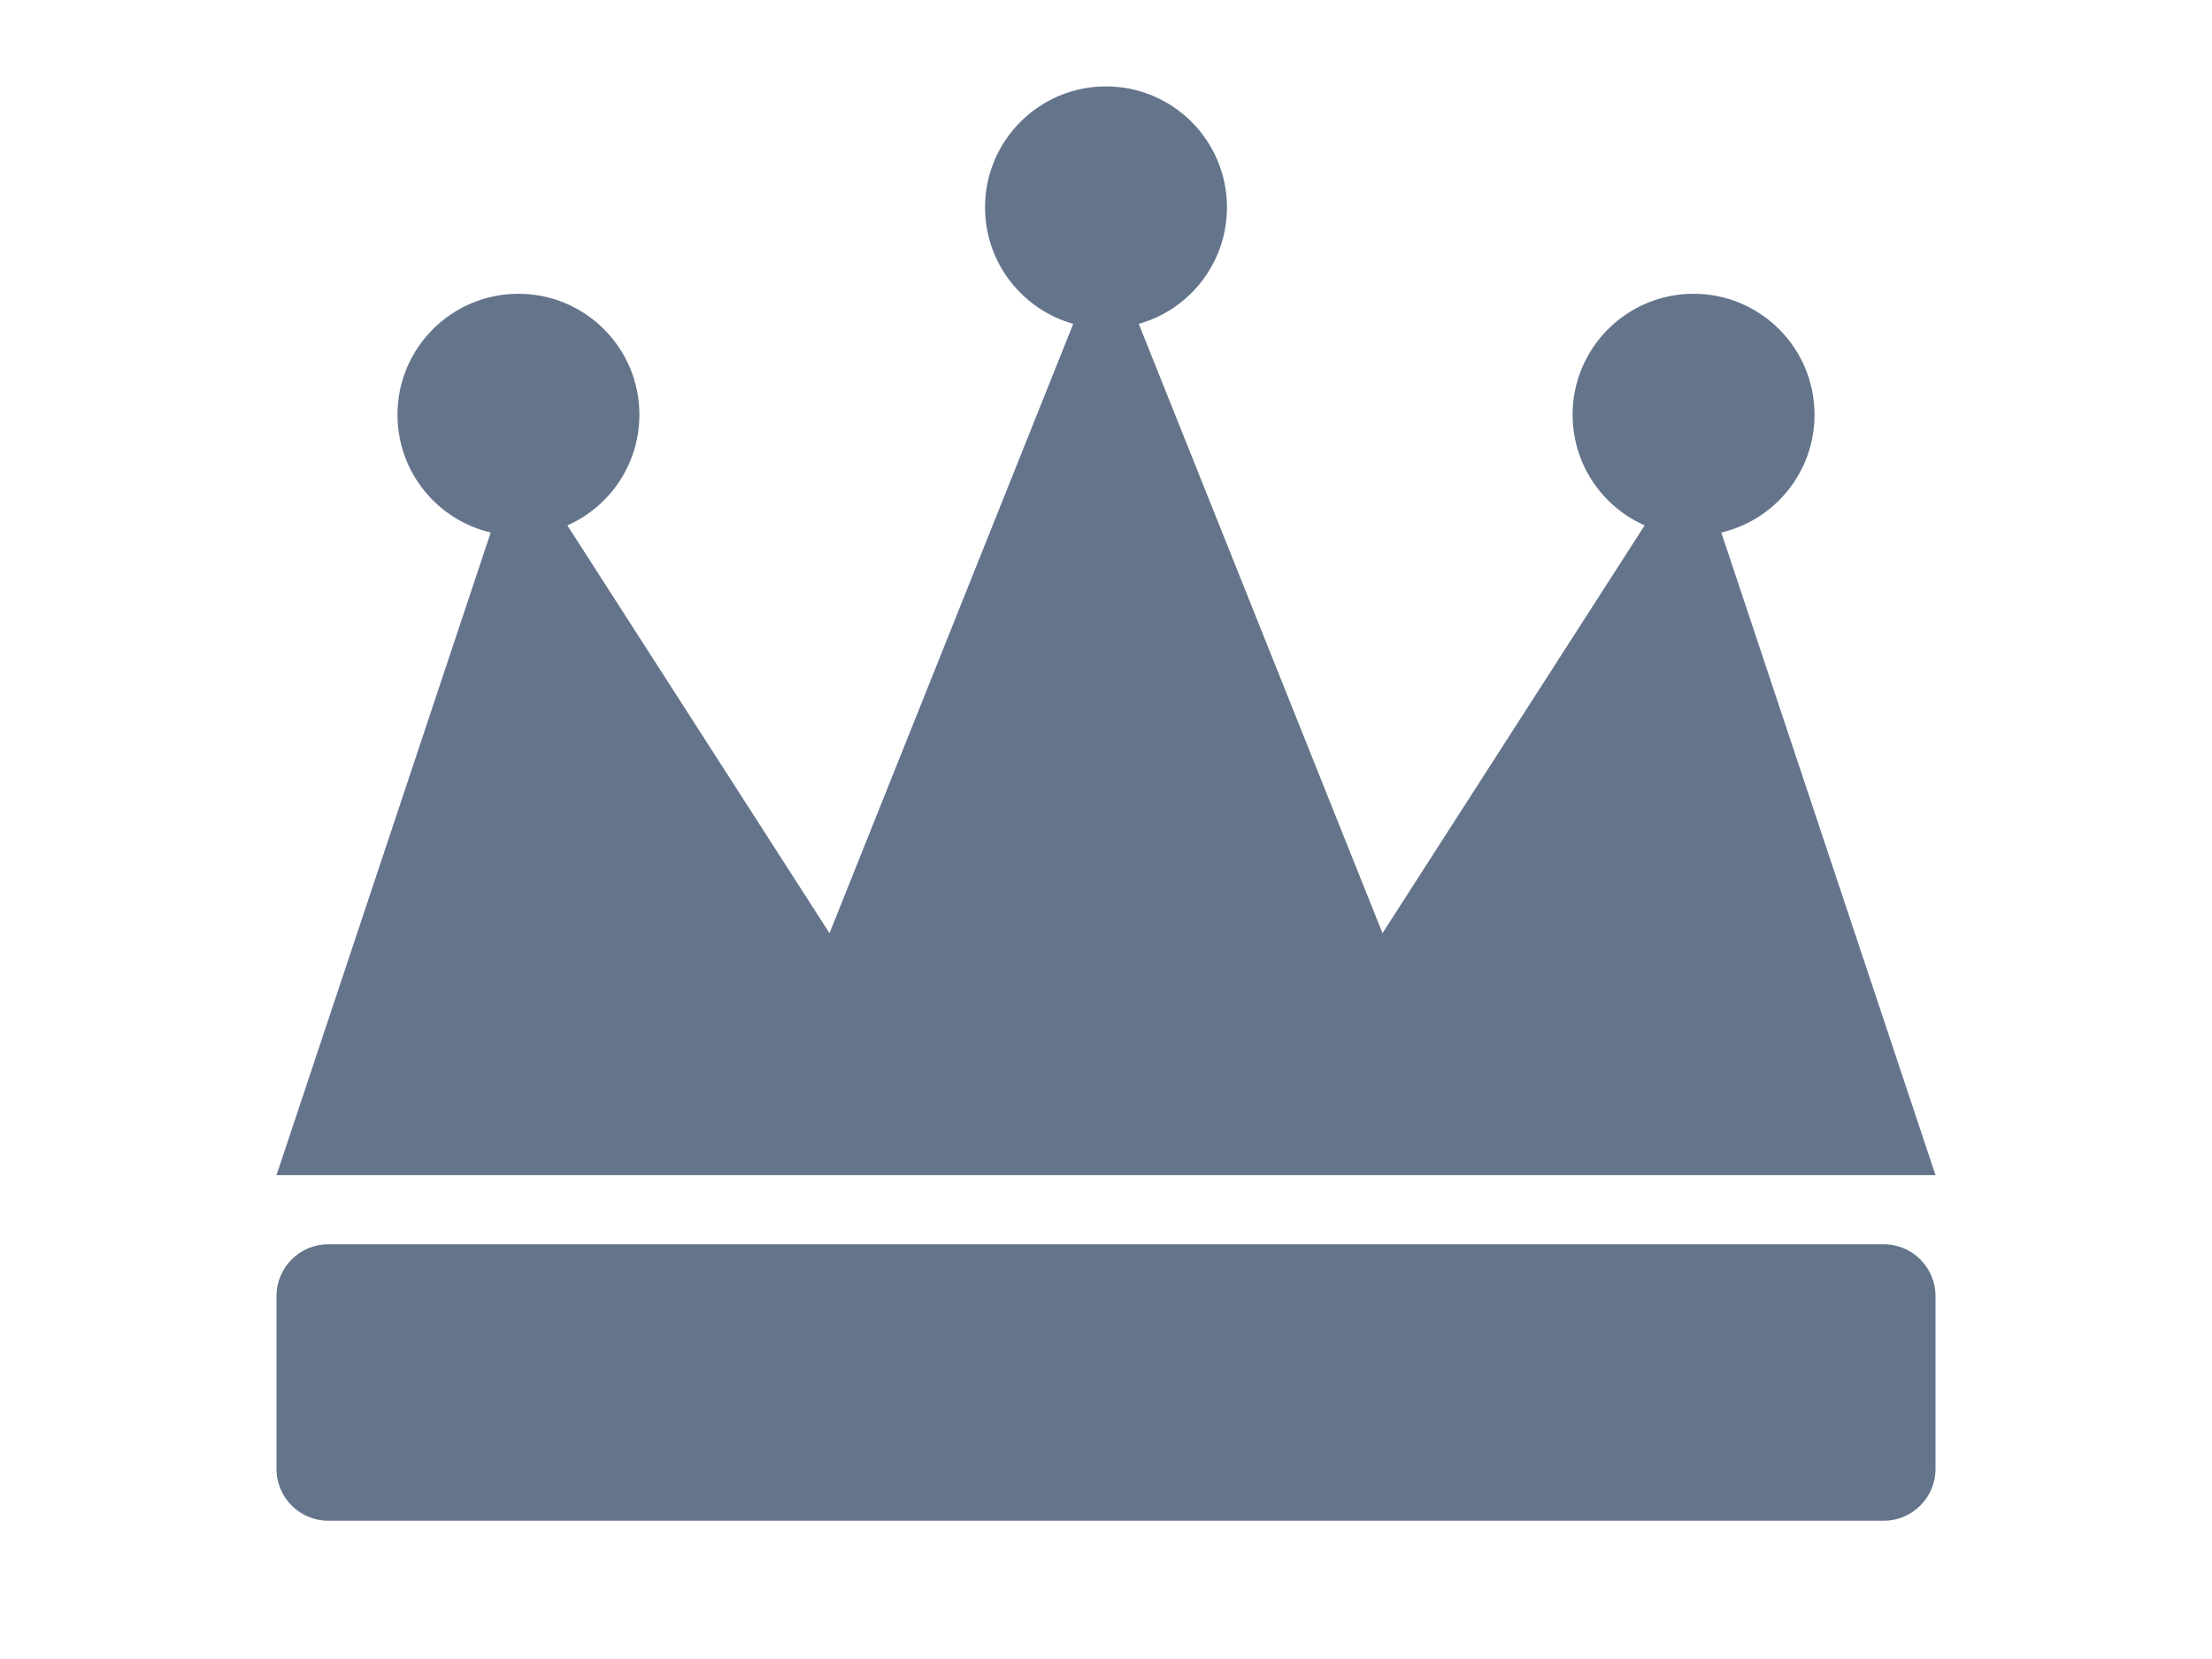
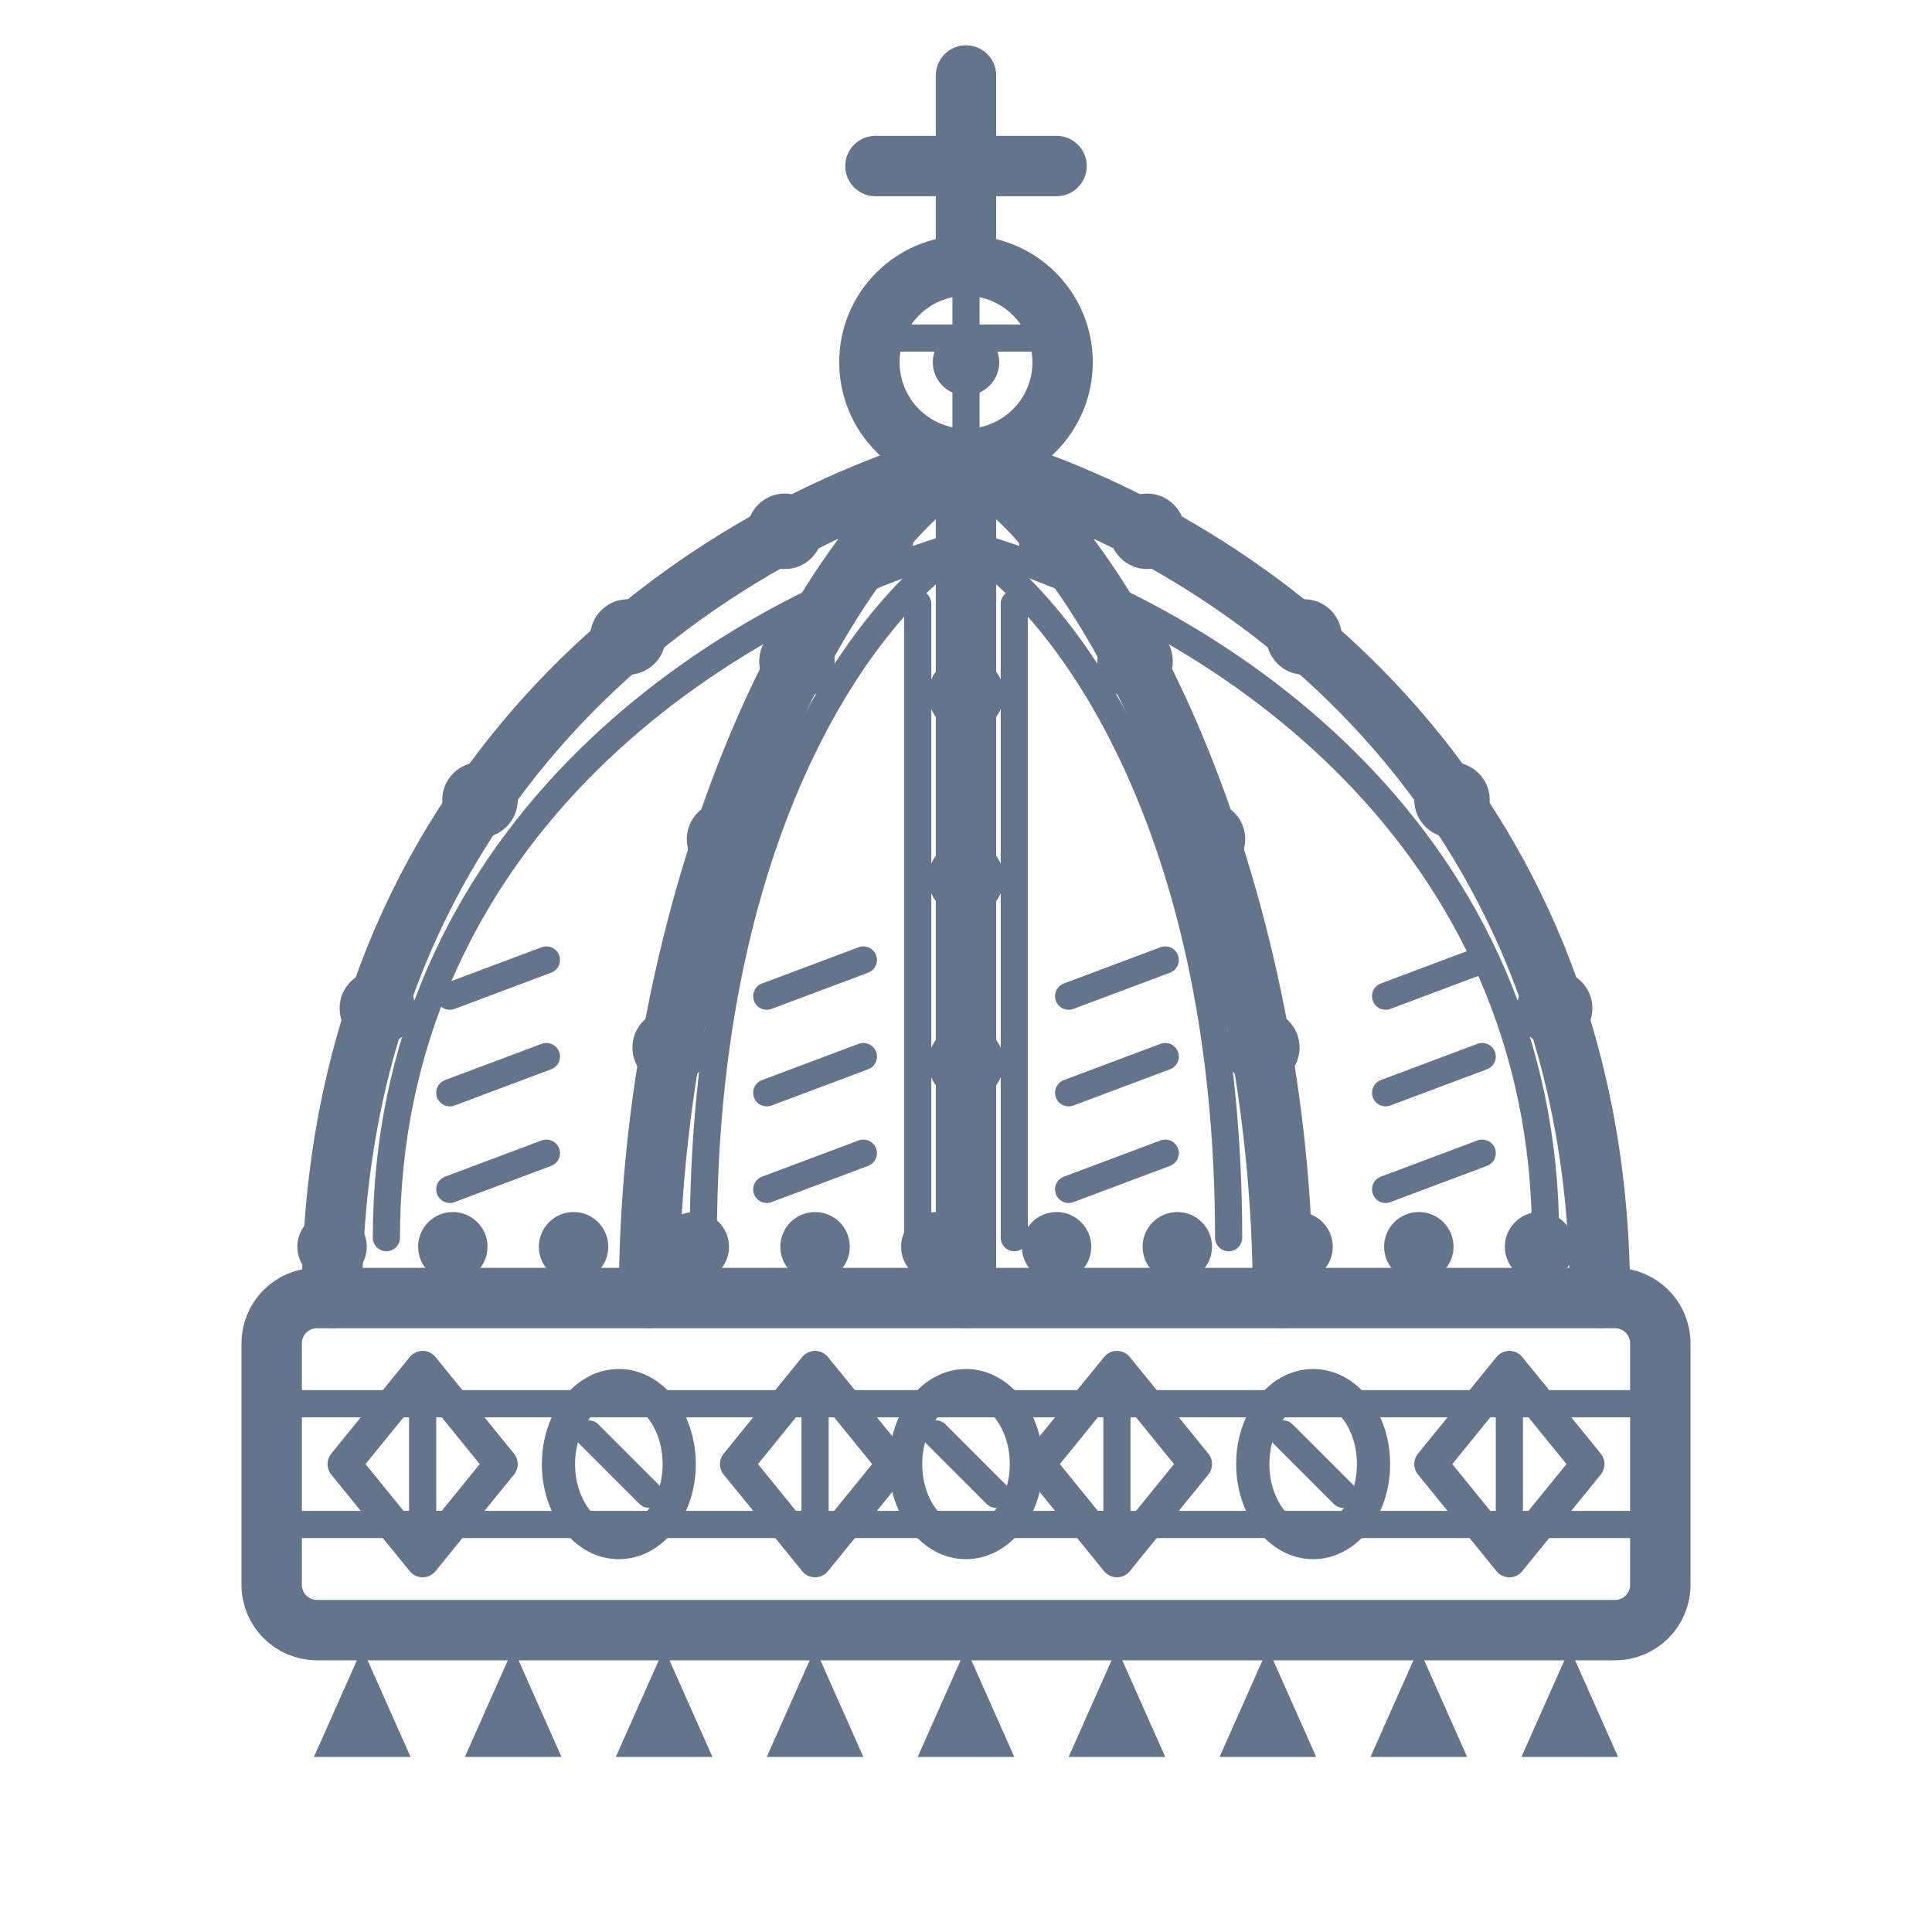
- <svg xmlns="http://www.w3.org/2000/svg" viewBox="0 0 64 48" role="img" aria-labelledby="t-emblem-grijs">
-   <path fill="#64748b" d="M8 34 L15 13 L24 27 L32 7 L40 27 L49 13 L56 34 Z" />
-   <circle fill="#64748b" cx="15" cy="12" r="3.5" />
-   <circle fill="#64748b" cx="32" cy="6" r="3.5" />
-   <circle fill="#64748b" cx="49" cy="12" r="3.5" />
-   <rect fill="#64748b" x="8" y="36" width="48" height="8" rx="1.5" />
+ <svg xmlns="http://www.w3.org/2000/svg" viewBox="0 0 64 64" role="img" aria-labelledby="t-emblem-grijs">
+   <g fill="none" stroke="#64748b" stroke-linecap="round" stroke-linejoin="round">
+     <path stroke-width="2.0" d="M32 2.5v6M29 5.5h6" />
+     <circle stroke-width="2.0" cx="32" cy="12" r="3.2" />
+     <path stroke-width="0.9" d="M29.2 11.2h5.6M32 9v6" />
+     <path stroke-width="2.0" d="M11 43C11 27 22 18 32 15.2" />
+     <path stroke-width="0.9" d="M12.8 41C12.8 28 23.2 20.5 32 18" />
+     <path stroke-width="2.0" d="M21.5 43C21.5 30 27 18 32 15.2" />
+     <path stroke-width="0.9" d="M23.3 41C23.3 28 28.2 20.5 32 18" />
+     <path stroke-width="2.0" d="M32 43V15.2" />
+     <path stroke-width="0.9" d="M30.4 41V20M33.6 41V20" />
+     <path stroke-width="2.0" d="M42.5 43C42.5 30 37 18 32 15.2" />
+     <path stroke-width="0.9" d="M40.7 41C40.7 28 35.8 20.5 32 18" />
+     <path stroke-width="2.0" d="M53 43C53 27 42 18 32 15.2" />
+     <path stroke-width="0.9" d="M51.2 41C51.2 28 40.8 20.5 32 18" />
+     <path stroke-width="0.9" d="M14.9 33l3.2 -1.2" />
+     <path stroke-width="0.9" d="M14.9 36.2l3.2 -1.2" />
+     <path stroke-width="0.9" d="M14.9 39.4l3.2 -1.2" />
+     <path stroke-width="0.9" d="M25.4 33l3.2 -1.2" />
+     <path stroke-width="0.9" d="M25.4 36.2l3.2 -1.2" />
+     <path stroke-width="0.9" d="M25.4 39.4l3.2 -1.2" />
+     <path stroke-width="0.9" d="M35.4 33l3.2 -1.2" />
+     <path stroke-width="0.9" d="M35.4 36.2l3.2 -1.2" />
+     <path stroke-width="0.9" d="M35.4 39.4l3.2 -1.2" />
+     <path stroke-width="0.9" d="M45.9 33l3.2 -1.2" />
+     <path stroke-width="0.9" d="M45.9 36.2l3.2 -1.2" />
+     <path stroke-width="0.9" d="M45.9 39.4l3.2 -1.2" />
+     <rect stroke-width="2.0" x="9" y="43" width="46" height="11" rx="1.5" />
+     <path stroke-width="0.9" d="M9 46.5h46M9 50.5h46" />
+     <path stroke-width="1.1" d="M14 45.3l2.6 3.2-2.6 3.2-2.6-3.2z" />
+     <path stroke-width="0.9" d="M14 45.3v6.4" />
+     <ellipse stroke-width="1.1" cx="20.5" cy="48.5" rx="2" ry="2.6" />
+     <path stroke-width="0.9" d="M19.5 47.5l2 2" />
+     <path stroke-width="1.1" d="M27 45.3l2.6 3.2-2.6 3.2-2.6-3.2z" />
+     <path stroke-width="0.9" d="M27 45.3v6.4" />
+     <ellipse stroke-width="1.1" cx="32" cy="48.5" rx="2" ry="2.6" />
+     <path stroke-width="0.9" d="M31 47.5l2 2" />
+     <path stroke-width="1.1" d="M37 45.3l2.6 3.2-2.6 3.2-2.6-3.2z" />
+     <path stroke-width="0.9" d="M37 45.3v6.4" />
+     <ellipse stroke-width="1.1" cx="43.5" cy="48.5" rx="2" ry="2.6" />
+     <path stroke-width="0.9" d="M42.5 47.5l2 2" />
+     <path stroke-width="1.1" d="M50 45.3l2.6 3.2-2.6 3.2-2.6-3.2z" />
+     <path stroke-width="0.9" d="M50 45.3v6.4" />
+   </g>
+   <g fill="#64748b">
+     <circle cx="12.5" cy="33.4" r="1.25" />
+     <circle cx="15.9" cy="26.5" r="1.25" />
+     <circle cx="20.8" cy="21.1" r="1.25" />
+     <circle cx="26.0" cy="17.6" r="1.25" />
+     <circle cx="22.2" cy="34.7" r="1.25" />
+     <circle cx="24.0" cy="27.8" r="1.25" />
+     <circle cx="26.4" cy="21.9" r="1.25" />
+     <circle cx="29.0" cy="17.9" r="1.25" />
+     <circle cx="32.0" cy="35.2" r="1.25" />
+     <circle cx="32.0" cy="29.1" r="1.25" />
+     <circle cx="32.0" cy="23.0" r="1.25" />
+     <circle cx="41.8" cy="34.7" r="1.25" />
+     <circle cx="40.0" cy="27.8" r="1.25" />
+     <circle cx="37.6" cy="21.9" r="1.25" />
+     <circle cx="35.0" cy="17.9" r="1.25" />
+     <circle cx="51.5" cy="33.4" r="1.25" />
+     <circle cx="48.1" cy="26.5" r="1.25" />
+     <circle cx="43.2" cy="21.1" r="1.25" />
+     <circle cx="38.0" cy="17.6" r="1.25" />
+     <circle cx="11" cy="41.3" r="1.15" />
+     <circle cx="15" cy="41.3" r="1.15" />
+     <circle cx="19" cy="41.3" r="1.15" />
+     <circle cx="23" cy="41.3" r="1.15" />
+     <circle cx="27" cy="41.3" r="1.15" />
+     <circle cx="31" cy="41.3" r="1.15" />
+     <circle cx="35" cy="41.3" r="1.15" />
+     <circle cx="39" cy="41.3" r="1.15" />
+     <circle cx="43" cy="41.3" r="1.15" />
+     <circle cx="47" cy="41.3" r="1.15" />
+     <circle cx="51" cy="41.3" r="1.15" />
+     <path d="M12 54.6l1.6 3.6h-3.2z" />
+     <path d="M17 54.6l1.6 3.6h-3.2z" />
+     <path d="M22 54.6l1.6 3.6h-3.2z" />
+     <path d="M27 54.6l1.6 3.6h-3.2z" />
+     <path d="M32 54.6l1.6 3.6h-3.2z" />
+     <path d="M37 54.6l1.6 3.6h-3.2z" />
+     <path d="M42 54.6l1.6 3.6h-3.2z" />
+     <path d="M47 54.6l1.6 3.6h-3.2z" />
+     <path d="M52 54.6l1.6 3.6h-3.2z" />
+     <circle cx="32" cy="12" r="1.1" />
+   </g>
</svg>
